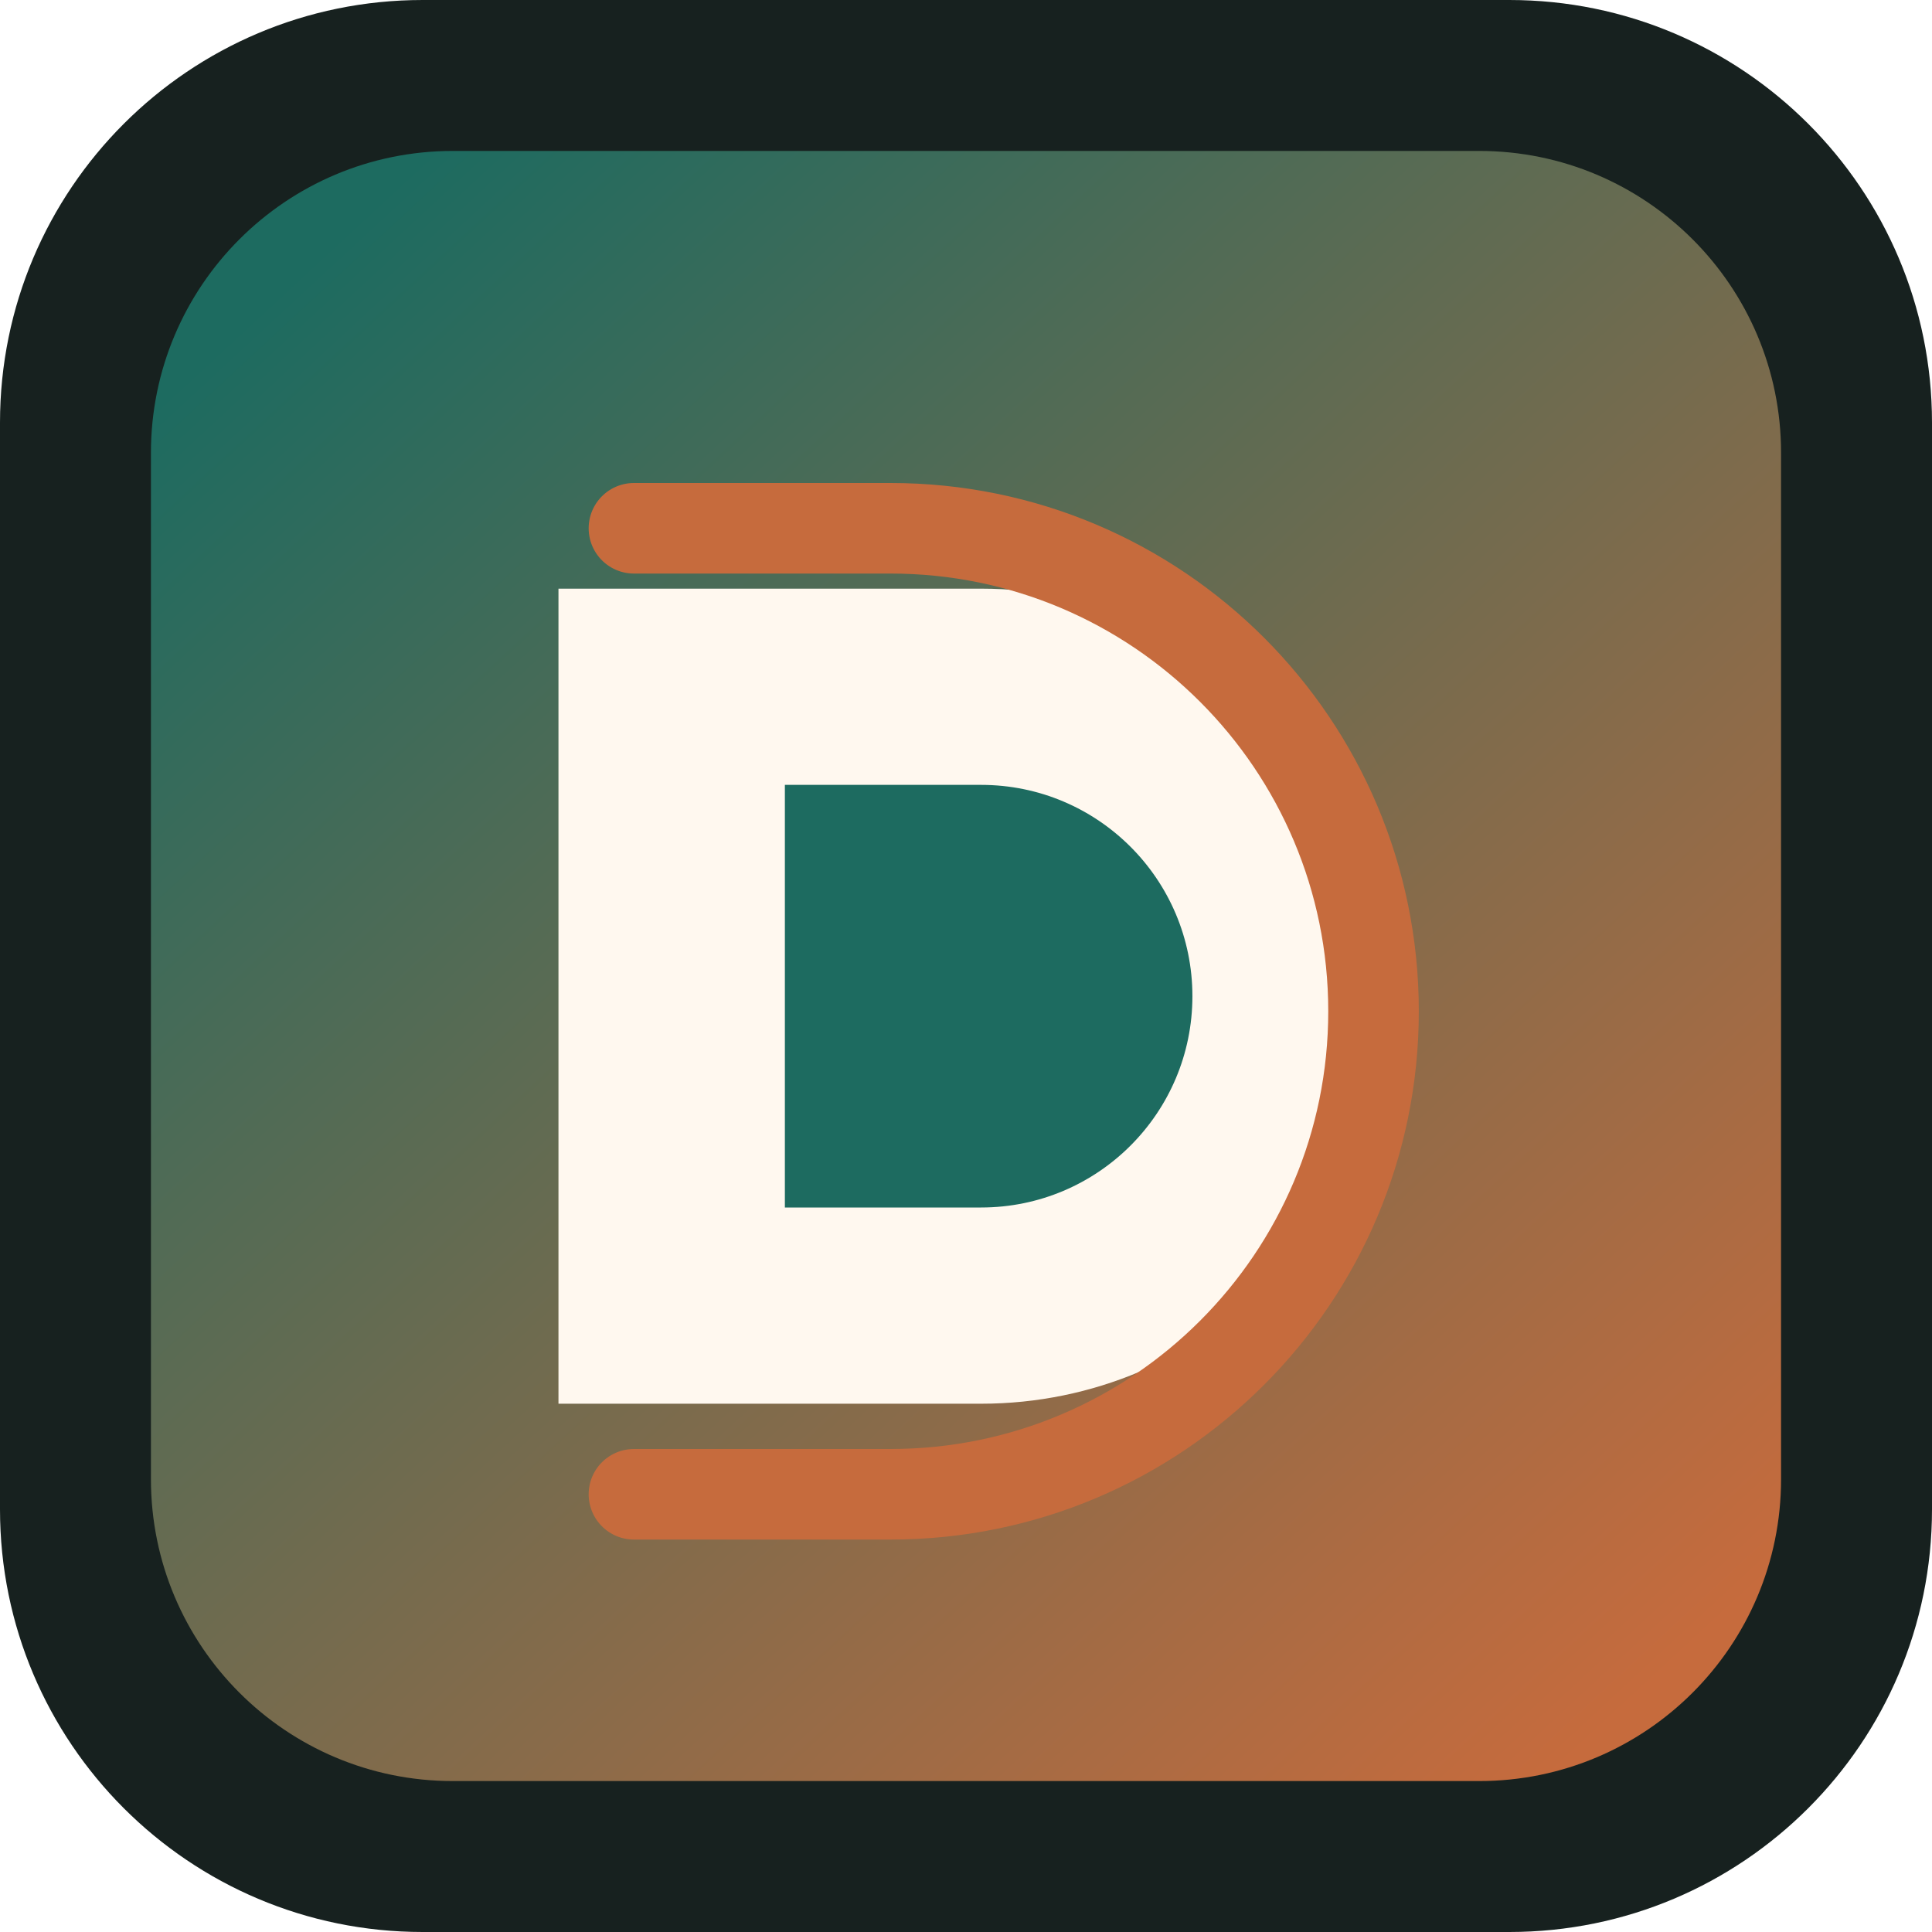
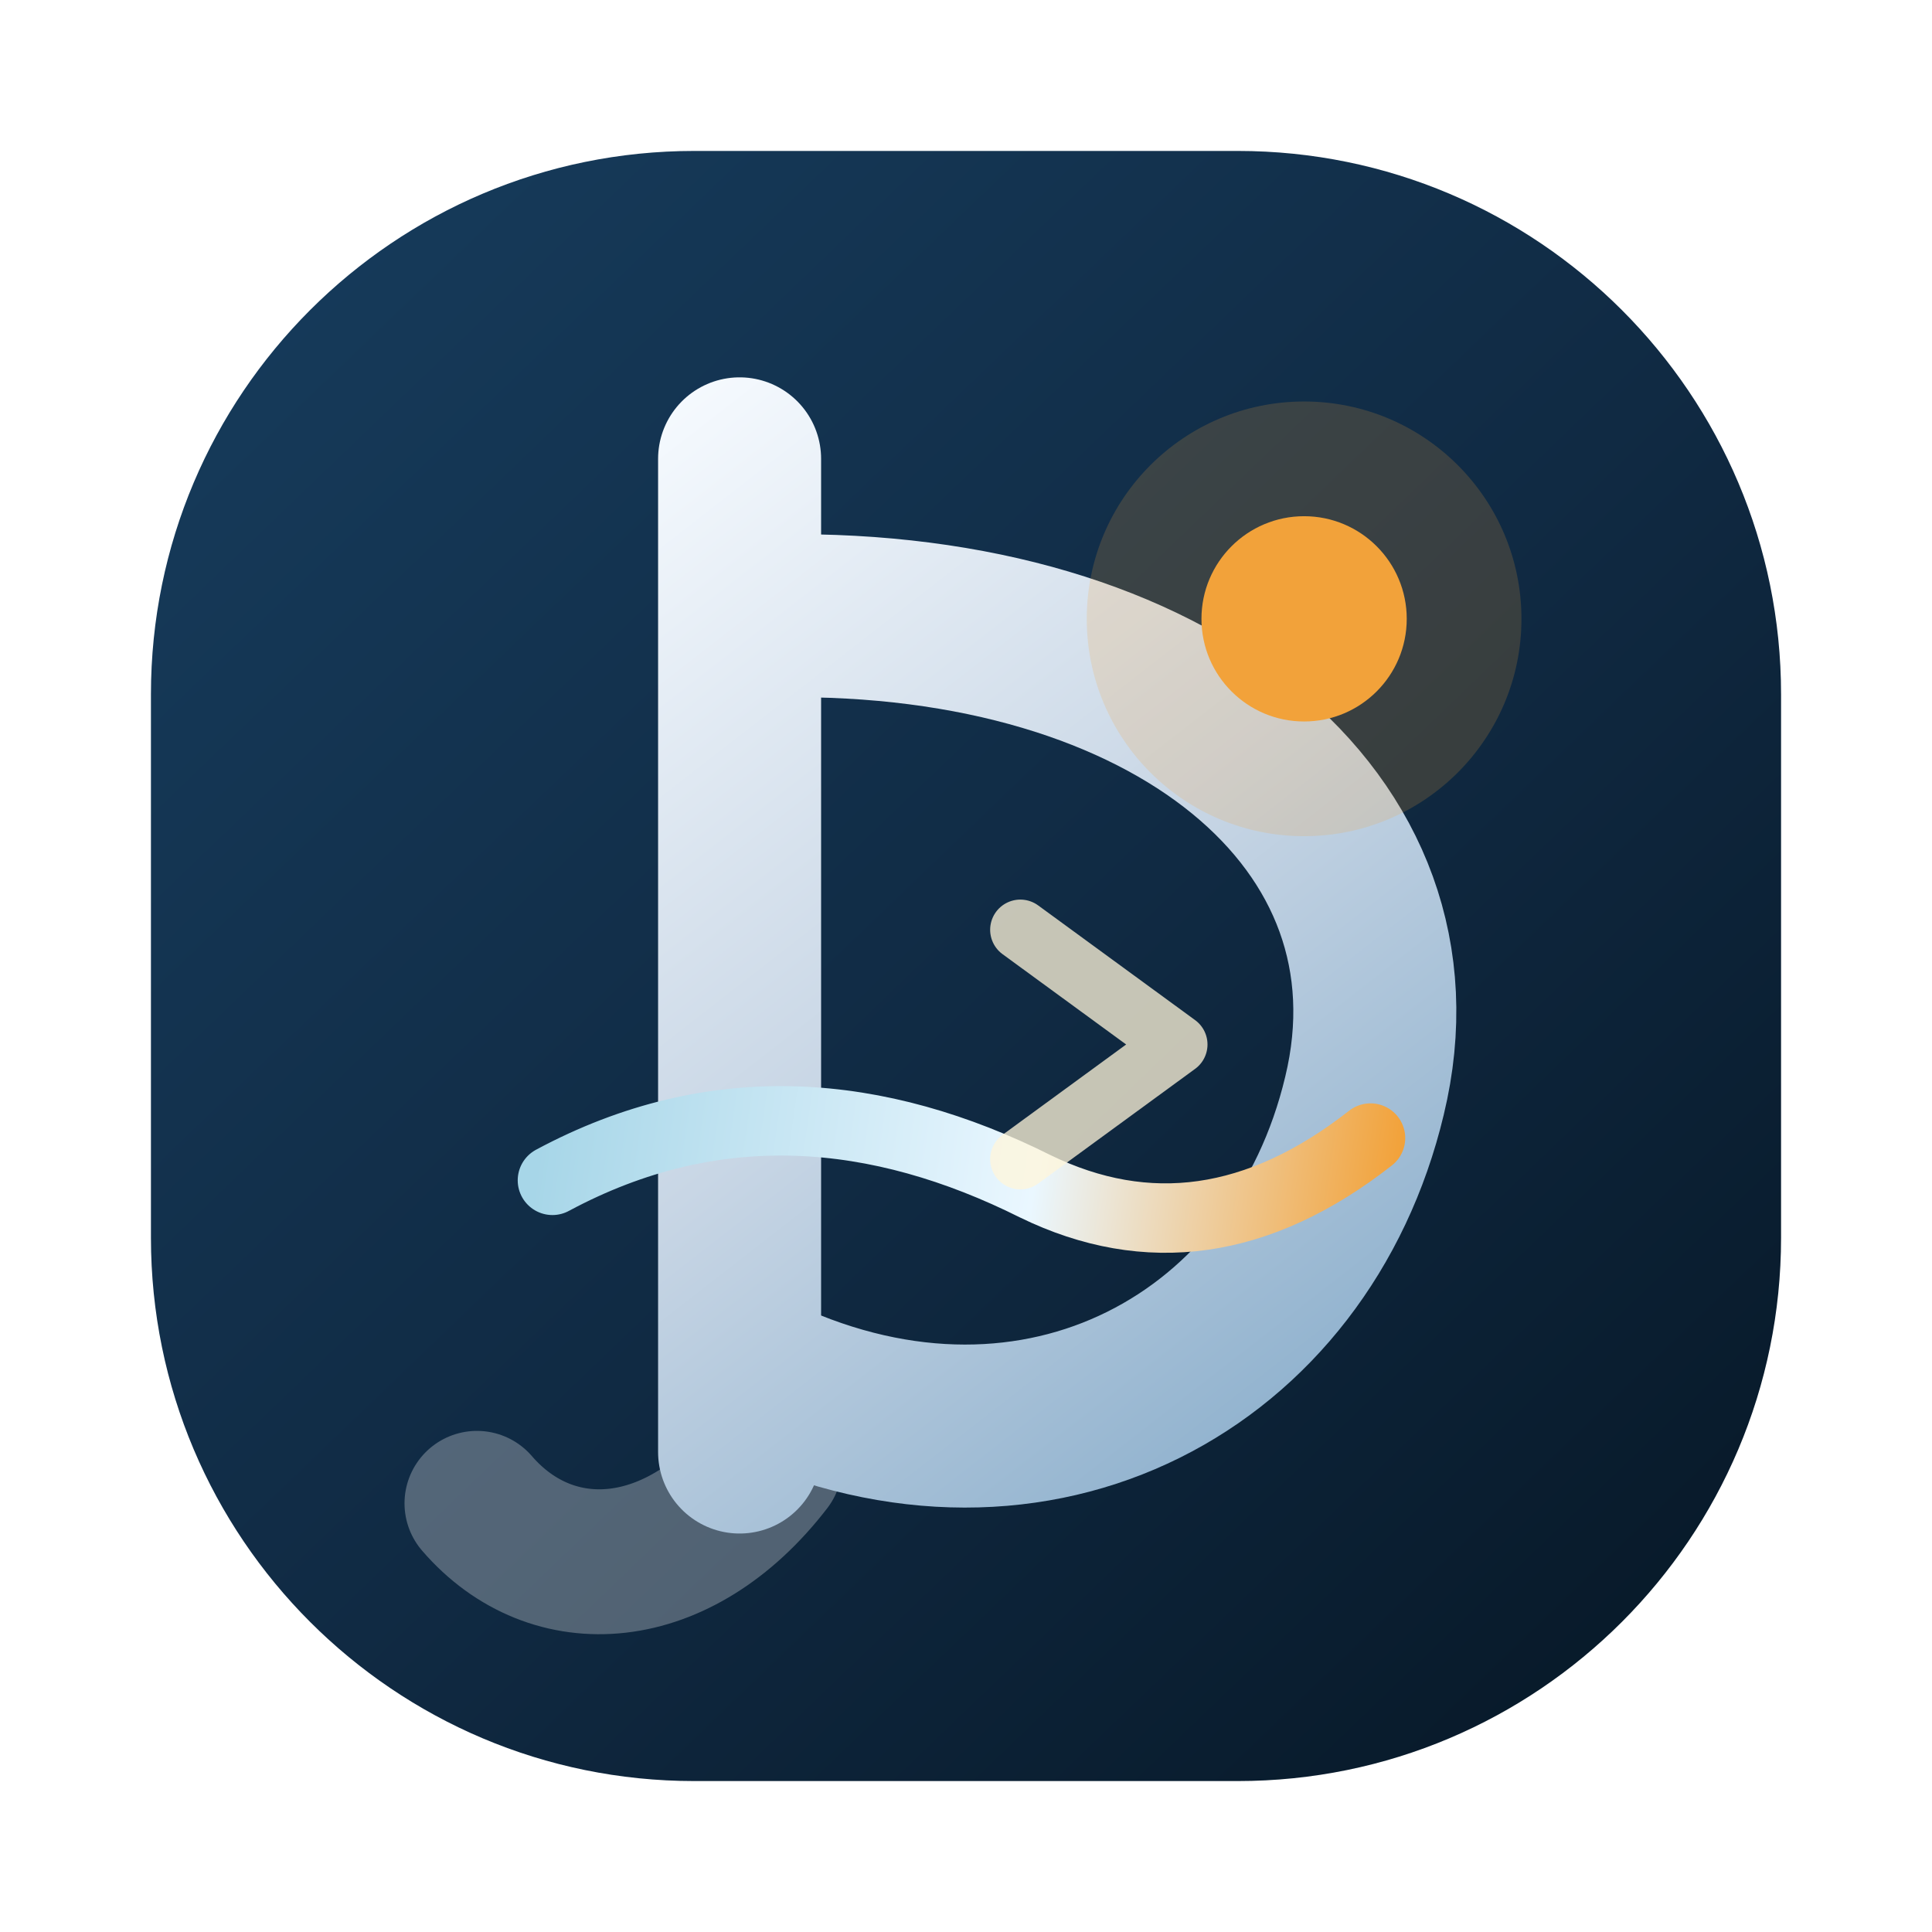
- <svg xmlns="http://www.w3.org/2000/svg" width="256" height="256" viewBox="0 0 256 256" fill="none">
-   <rect width="256" height="256" rx="56" fill="#17211F" />
-   <rect x="20" y="20" width="216" height="216" rx="40" fill="url(#paint0_linear)" />
-   <path d="M74 78H130C159.823 78 184 102.177 184 132C184 161.823 159.823 186 130 186H74V78Z" fill="#FFF8EF" />
-   <path d="M104 104H130C145.464 104 158 116.536 158 132C158 147.464 145.464 160 130 160H104V104Z" fill="#1D6B60" />
-   <path d="M84 70L118 70C153.346 70 182 98.654 182 134C182 169.346 153.346 198 118 198L84 198" stroke="#C66B3D" stroke-width="12" stroke-linecap="round" />
+ <svg xmlns="http://www.w3.org/2000/svg" viewBox="0 0 64 64" fill="none">
+   <rect x="5" y="5" width="54" height="54" rx="18" fill="url(#shell)" />
+   <path d="M25.5 48.5C22.5 52.4 18.3 52.7 15.8 49.8" stroke="rgba(255,255,255,0.28)" stroke-width="4.8" stroke-linecap="round" />
+   <path d="M24.5 15.2V48.1" stroke="url(#stroke)" stroke-width="5.4" stroke-linecap="round" />
+   <path d="M25.8 20.4C38.8 20.2 47.4 27.2 45.2 36.3C43.1 45.1 34.4 49.9 25.3 45.7" stroke="url(#stroke)" stroke-width="5.4" stroke-linecap="round" stroke-linejoin="round" />
+   <path d="M18.3 39.1C23.7 36.2 29.1 36.7 34.3 39.3C38 41.1 41.7 40.6 45.4 37.7" stroke="url(#water)" stroke-width="2.3" stroke-linecap="round" />
+   <path d="M33.8 30.8L39 34.6L33.8 38.4" stroke="rgba(255,246,218,0.76)" stroke-width="2" stroke-linecap="round" stroke-linejoin="round" />
+   <circle cx="43.2" cy="20.5" r="7.2" fill="#F2A23A" opacity="0.18" />
+   <circle cx="43.2" cy="20.5" r="3.4" fill="#F2A23A" />
  <defs>
-     <linearGradient id="paint0_linear" x1="42" y1="34" x2="218" y2="224" gradientUnits="userSpaceOnUse">
-       <stop stop-color="#1D6B60" />
-       <stop offset="1" stop-color="#C66B3D" />
+     <linearGradient id="shell" x1="9" y1="7" x2="57" y2="57" gradientUnits="userSpaceOnUse">
+       <stop stop-color="#163B5B" />
+       <stop offset="0.52" stop-color="#102A43" />
+       <stop offset="1" stop-color="#071827" />
+     </linearGradient>
+     <linearGradient id="stroke" x1="20" y1="14" x2="48" y2="50" gradientUnits="userSpaceOnUse">
+       <stop stop-color="#F7FBFF" />
+       <stop offset="0.48" stop-color="#C8D6E5" />
+       <stop offset="1" stop-color="#7FA7C7" />
+     </linearGradient>
+     <linearGradient id="water" x1="18" y1="37" x2="46" y2="41" gradientUnits="userSpaceOnUse">
+       <stop stop-color="#A7D6E8" />
+       <stop offset="0.58" stop-color="#EAF7FF" />
+       <stop offset="1" stop-color="#F2A23A" />
    </linearGradient>
  </defs>
</svg>
